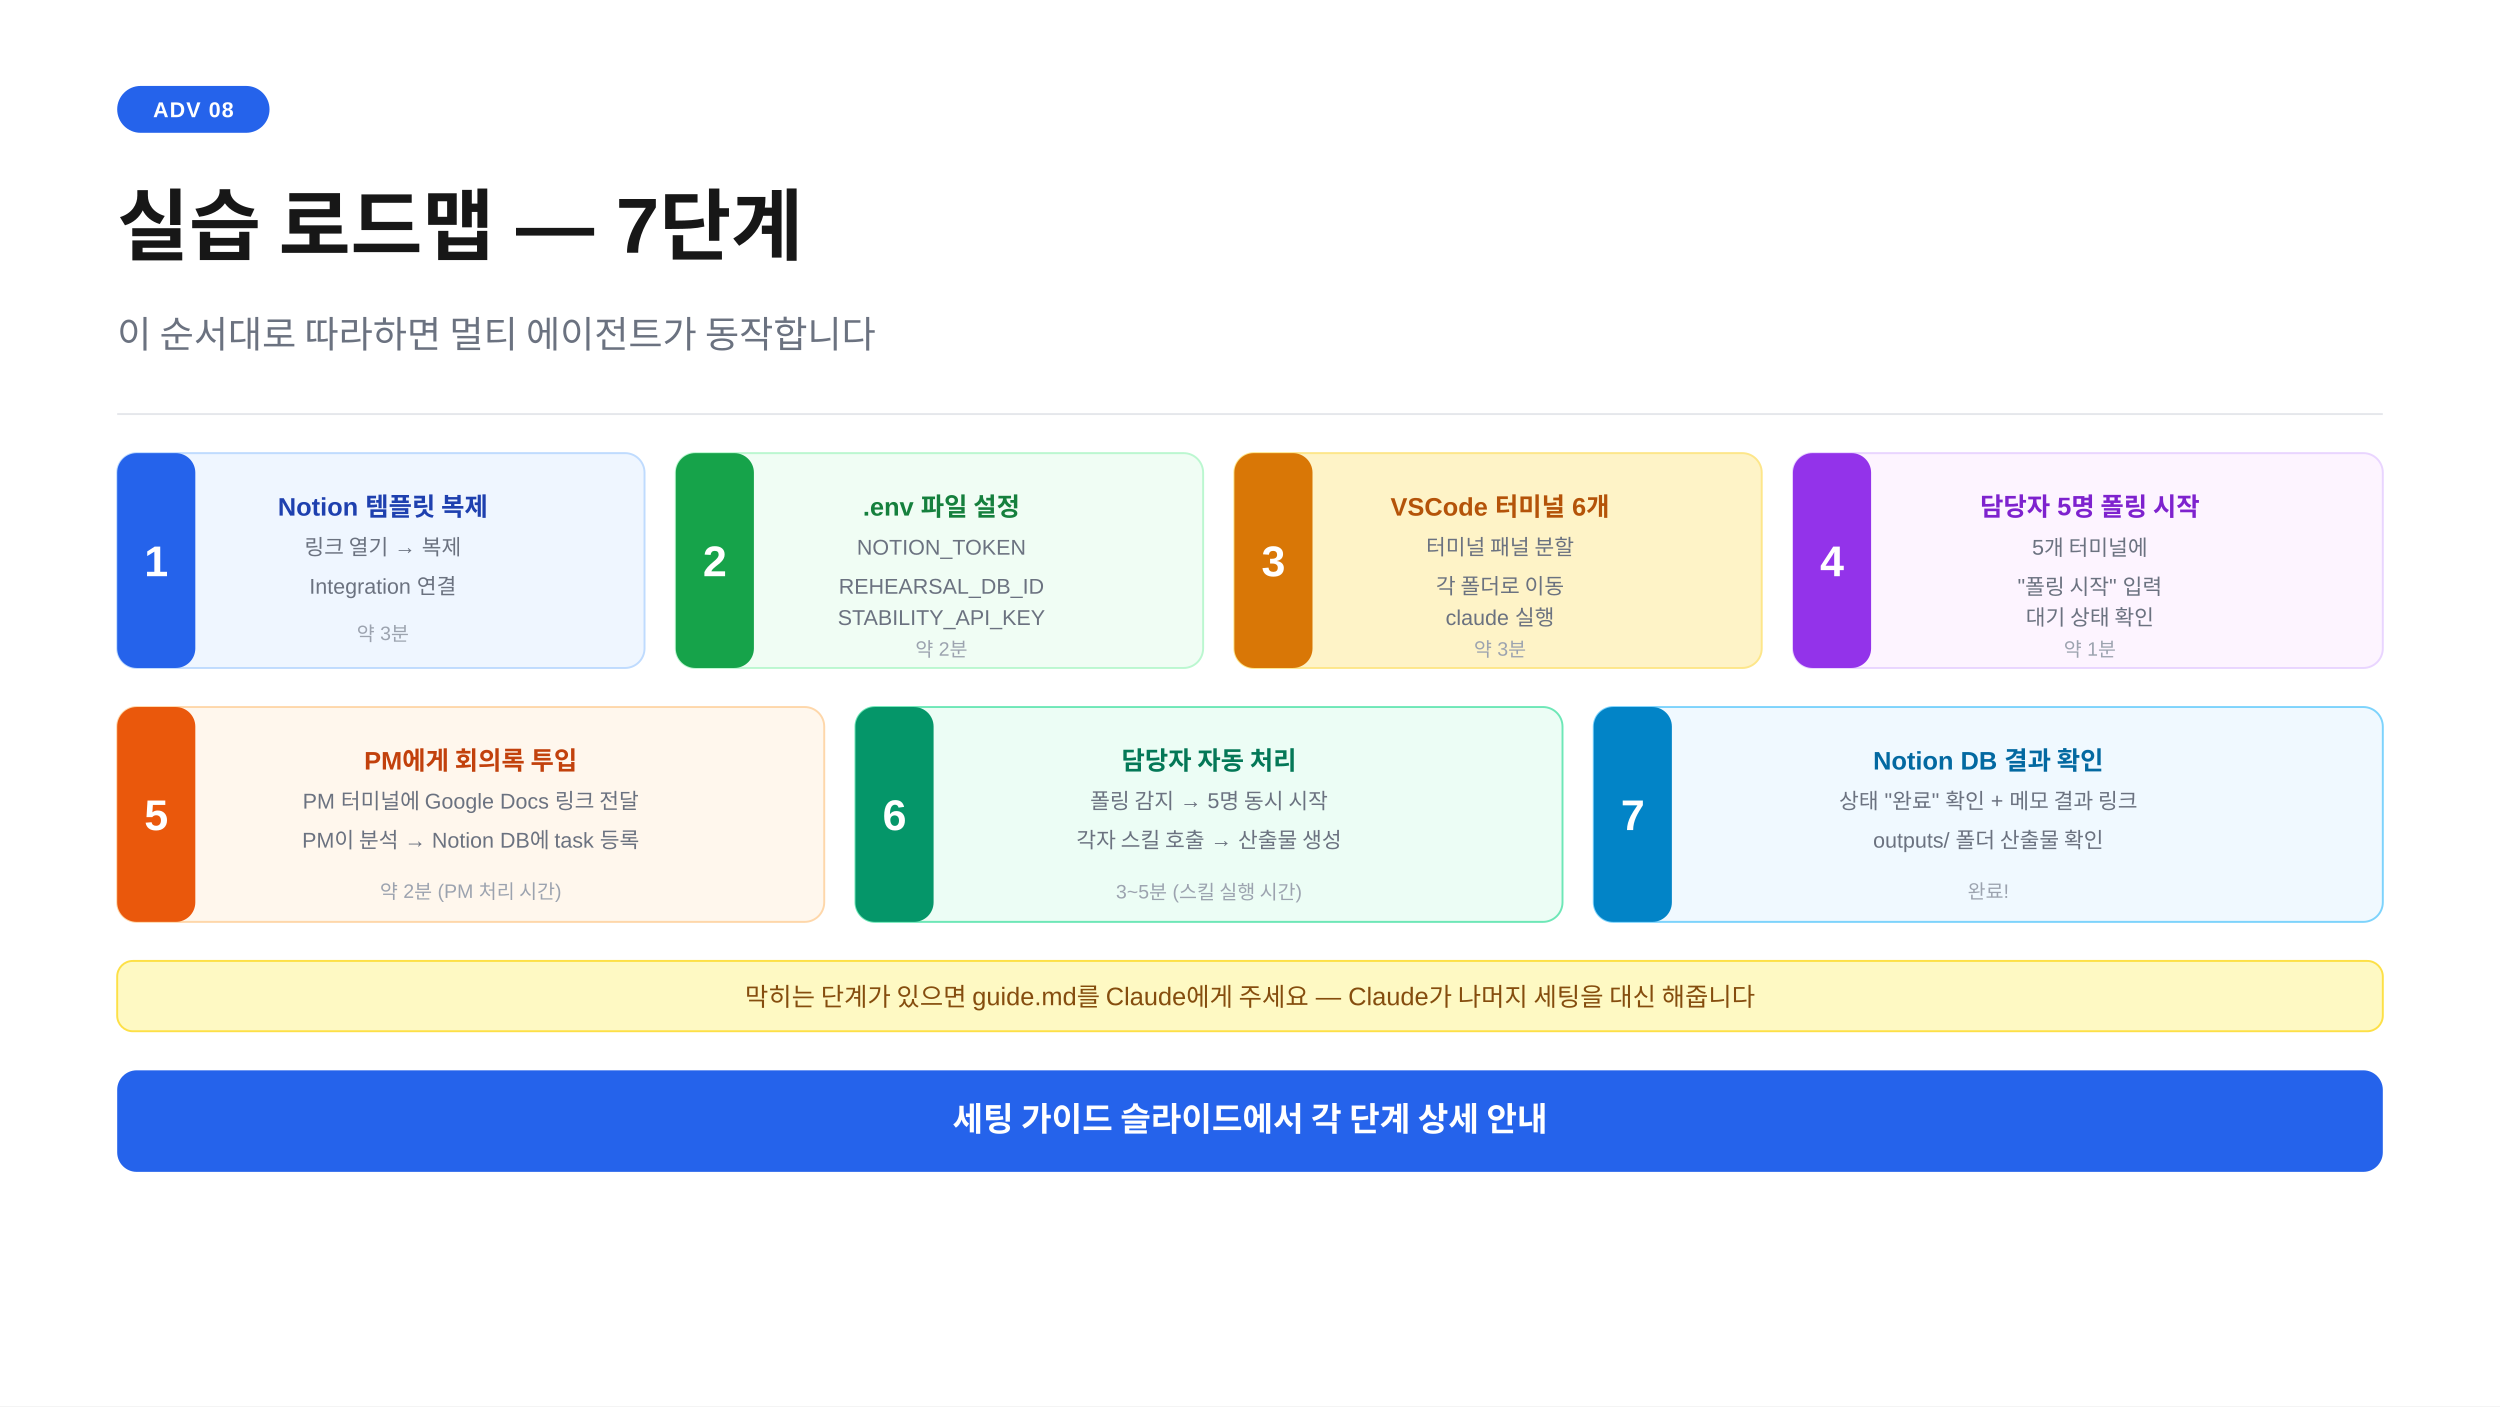
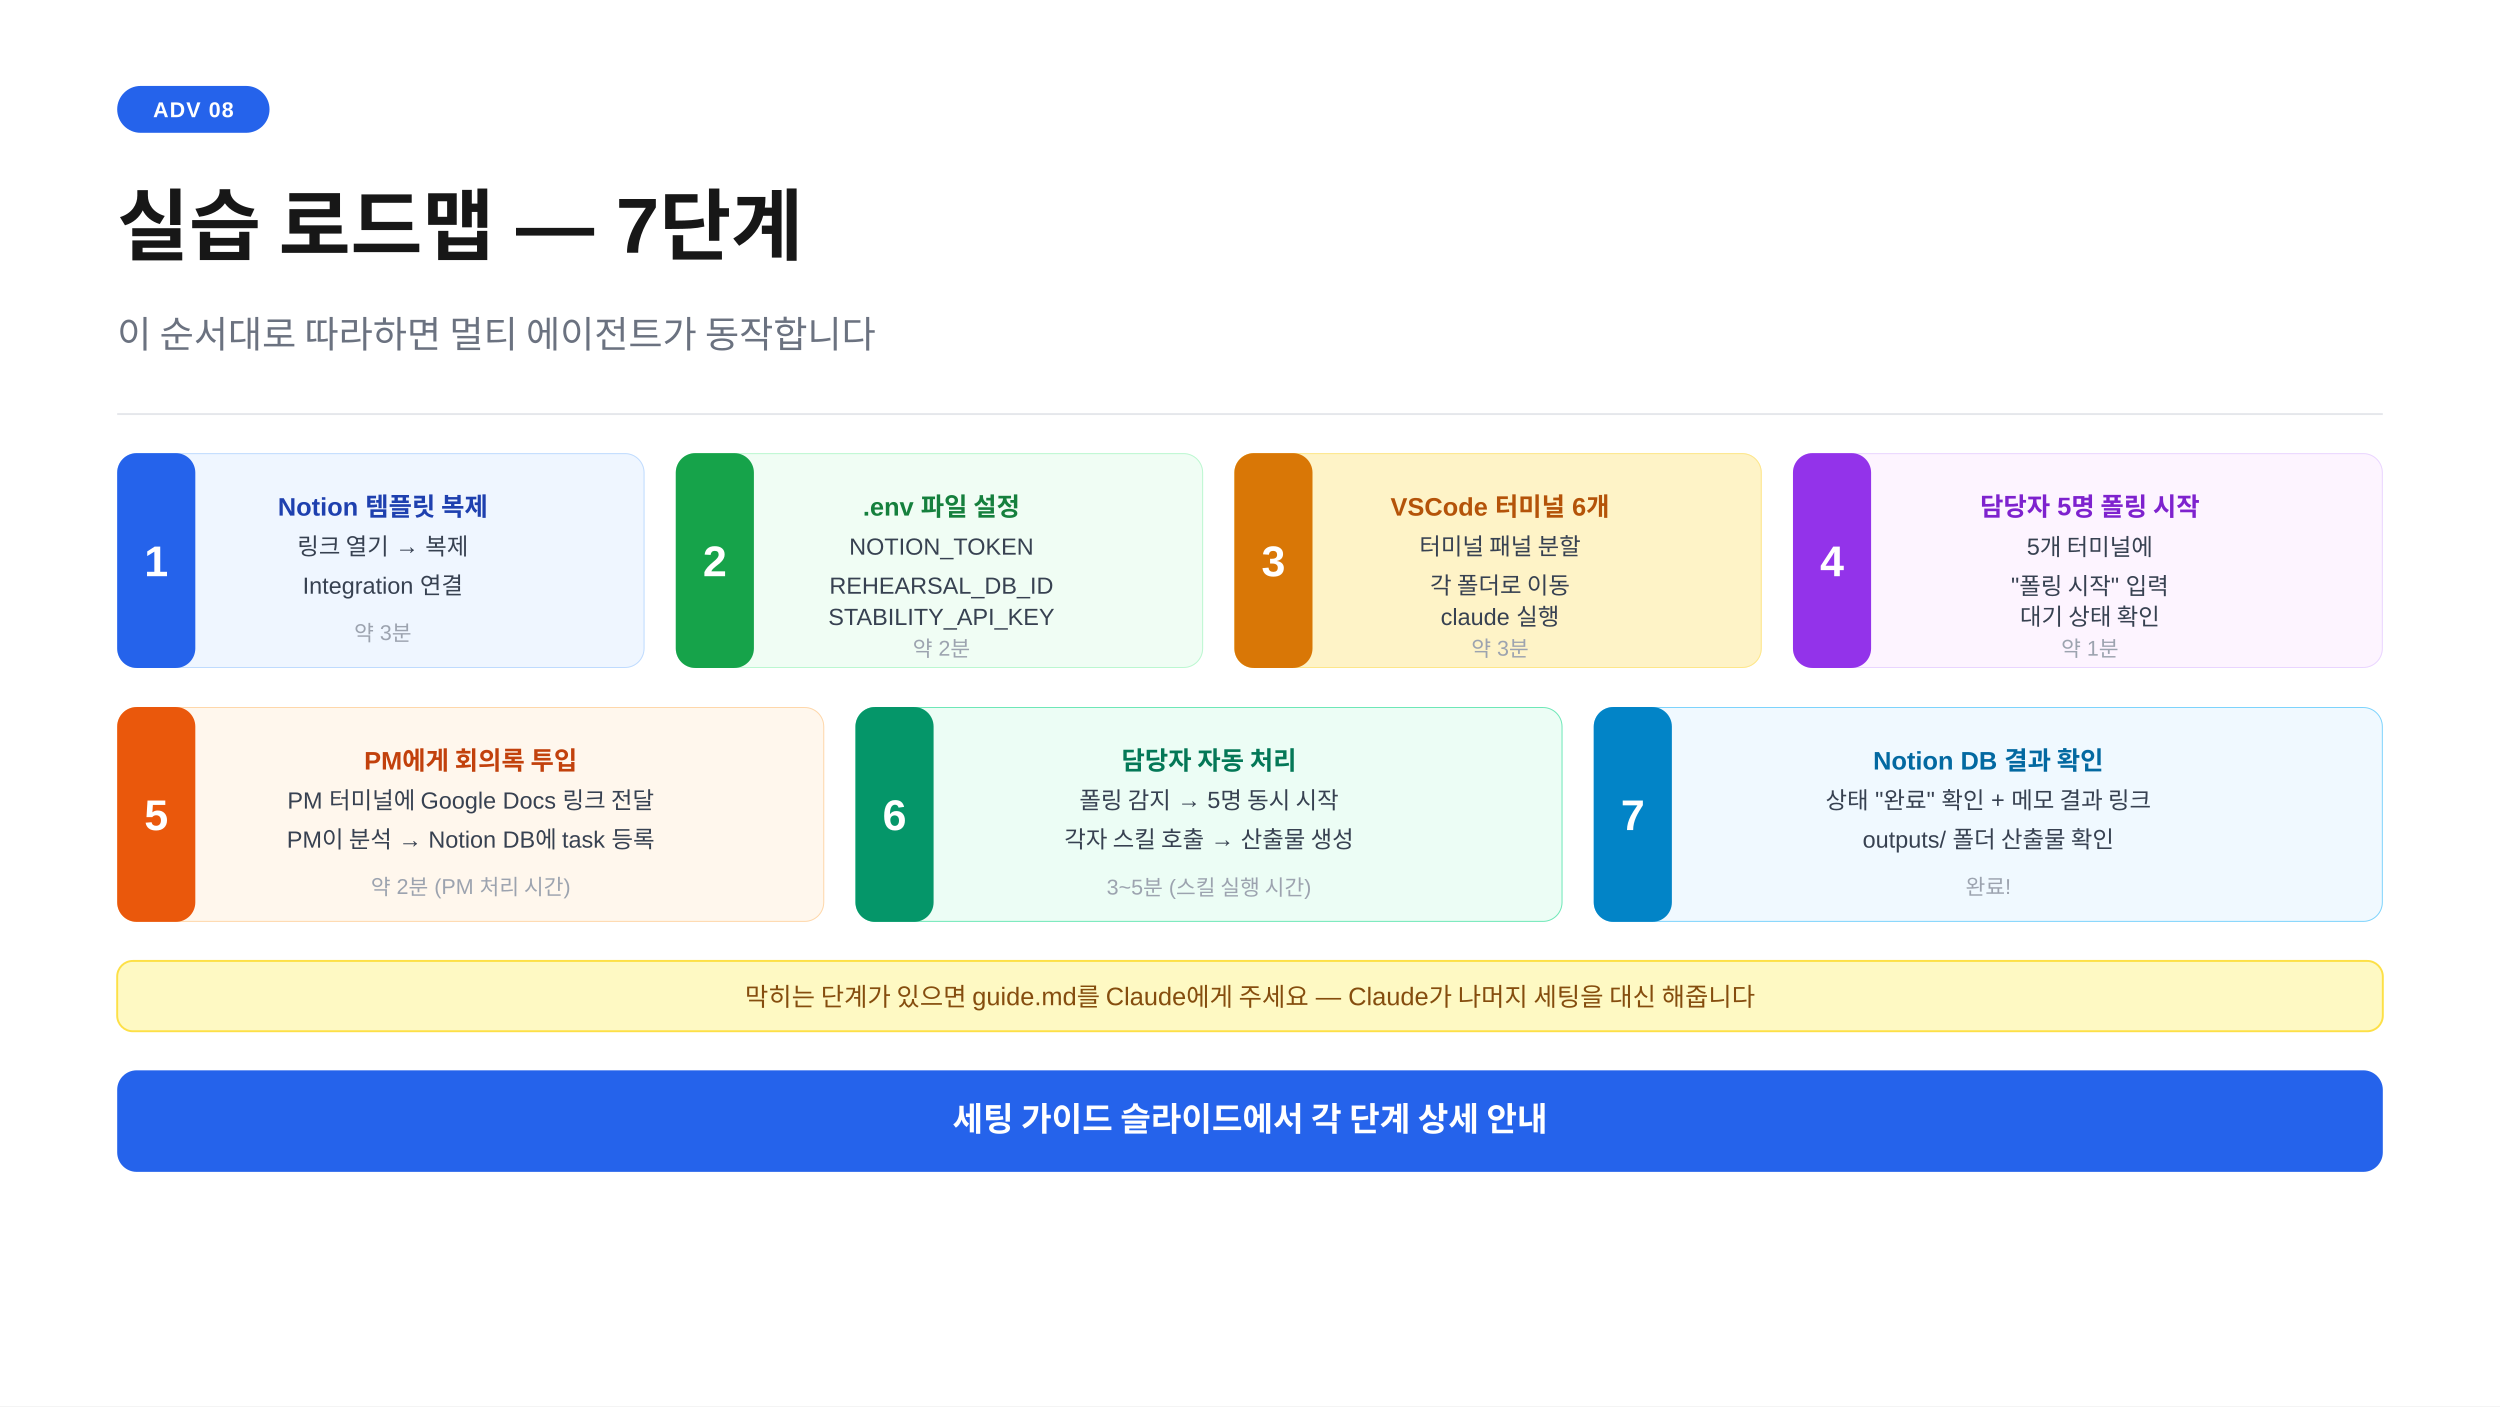
<svg xmlns="http://www.w3.org/2000/svg" width="1280" height="720" viewBox="0 0 1280 720">
+   <defs>
+     <clipPath id="cp-s1">
+       <rect x="60" y="232" width="270" height="110" rx="10" />
+     </clipPath>
+     <clipPath id="cp-s2">
+       <rect x="346" y="232" width="270" height="110" rx="10" />
+     </clipPath>
+     <clipPath id="cp-s3">
+       <rect x="632" y="232" width="270" height="110" rx="10" />
+     </clipPath>
+     <clipPath id="cp-s4">
+       <rect x="918" y="232" width="302" height="110" rx="10" />
+     </clipPath>
+     <clipPath id="cp-s5">
+       <rect x="60" y="362" width="362" height="110" rx="10" />
+     </clipPath>
+     <clipPath id="cp-s6">
+       <rect x="438" y="362" width="362" height="110" rx="10" />
+     </clipPath>
+     <clipPath id="cp-s7">
+       <rect x="816" y="362" width="404" height="110" rx="10" />
+     </clipPath>
+   </defs>
  <rect width="1280" height="720" fill="#ffffff" />
  <rect x="60" y="44" width="78" height="24" rx="12" fill="#2563eb" />
  <text x="99" y="60" text-anchor="middle" font-family="-apple-system,BlinkMacSystemFont,'Segoe UI',Arial,sans-serif" font-size="11" font-weight="700" fill="#ffffff" letter-spacing="0.05em">ADV 08</text>
  <text x="60" y="130" font-family="-apple-system,BlinkMacSystemFont,'Segoe UI',Arial,sans-serif" font-size="40" font-weight="700" fill="#171717">실습 로드맵 — 7단계</text>
  <text x="60" y="178" font-family="-apple-system,BlinkMacSystemFont,'Segoe UI',Arial,sans-serif" font-size="19" fill="#6b7280">이 순서대로 따라하면 멀티 에이전트가 동작합니다</text>
  <line x1="60" y1="212" x2="1220" y2="212" stroke="#e5e7eb" stroke-width="1" />
-   <rect x="60" y="232" width="270" height="110" rx="10" fill="#eff6ff" stroke="#bfdbfe" stroke-width="1" />
-   <rect x="60" y="232" width="40" height="110" rx="10" fill="#2563eb" />
-   <text x="80" y="295" text-anchor="middle" font-family="-apple-system,BlinkMacSystemFont,'Segoe UI',Arial,sans-serif" font-size="22" font-weight="700" fill="#ffffff">1</text>
-   <text x="196" y="264" text-anchor="middle" font-family="-apple-system,BlinkMacSystemFont,'Segoe UI',Arial,sans-serif" font-size="13" font-weight="700" fill="#1e40af">Notion 템플릿 복제</text>
-   <text x="196" y="284" text-anchor="middle" font-family="-apple-system,BlinkMacSystemFont,'Segoe UI',Arial,sans-serif" font-size="11" fill="#6b7280">링크 열기 → 복제</text>
-   <text x="196" y="304" text-anchor="middle" font-family="-apple-system,BlinkMacSystemFont,'Segoe UI',Arial,sans-serif" font-size="11" fill="#6b7280">Integration 연결</text>
-   <text x="196" y="328" text-anchor="middle" font-family="-apple-system,BlinkMacSystemFont,'Segoe UI',Arial,sans-serif" font-size="10" fill="#9ca3af">약 3분</text>
-   <rect x="346" y="232" width="270" height="110" rx="10" fill="#f0fdf4" stroke="#bbf7d0" stroke-width="1" />
-   <rect x="346" y="232" width="40" height="110" rx="10" fill="#16a34a" />
-   <text x="366" y="295" text-anchor="middle" font-family="-apple-system,BlinkMacSystemFont,'Segoe UI',Arial,sans-serif" font-size="22" font-weight="700" fill="#ffffff">2</text>
-   <text x="482" y="264" text-anchor="middle" font-family="-apple-system,BlinkMacSystemFont,'Segoe UI',Arial,sans-serif" font-size="13" font-weight="700" fill="#15803d">.env 파일 설정</text>
-   <text x="482" y="284" text-anchor="middle" font-family="-apple-system,BlinkMacSystemFont,'Segoe UI',Arial,sans-serif" font-size="11" fill="#6b7280">NOTION_TOKEN</text>
-   <text x="482" y="304" text-anchor="middle" font-family="-apple-system,BlinkMacSystemFont,'Segoe UI',Arial,sans-serif" font-size="11" fill="#6b7280">REHEARSAL_DB_ID</text>
-   <text x="482" y="320" text-anchor="middle" font-family="-apple-system,BlinkMacSystemFont,'Segoe UI',Arial,sans-serif" font-size="11" fill="#6b7280">STABILITY_API_KEY</text>
-   <text x="482" y="336" text-anchor="middle" font-family="-apple-system,BlinkMacSystemFont,'Segoe UI',Arial,sans-serif" font-size="10" fill="#9ca3af">약 2분</text>
-   <rect x="632" y="232" width="270" height="110" rx="10" fill="#fef3c7" stroke="#fde68a" stroke-width="1" />
-   <rect x="632" y="232" width="40" height="110" rx="10" fill="#d97706" />
-   <text x="652" y="295" text-anchor="middle" font-family="-apple-system,BlinkMacSystemFont,'Segoe UI',Arial,sans-serif" font-size="22" font-weight="700" fill="#ffffff">3</text>
-   <text x="768" y="264" text-anchor="middle" font-family="-apple-system,BlinkMacSystemFont,'Segoe UI',Arial,sans-serif" font-size="13" font-weight="700" fill="#b45309">VSCode 터미널 6개</text>
-   <text x="768" y="284" text-anchor="middle" font-family="-apple-system,BlinkMacSystemFont,'Segoe UI',Arial,sans-serif" font-size="11" fill="#6b7280">터미널 패널 분할</text>
-   <text x="768" y="304" text-anchor="middle" font-family="-apple-system,BlinkMacSystemFont,'Segoe UI',Arial,sans-serif" font-size="11" fill="#6b7280">각 폴더로 이동</text>
-   <text x="768" y="320" text-anchor="middle" font-family="-apple-system,BlinkMacSystemFont,'Segoe UI',Arial,sans-serif" font-size="11" fill="#6b7280">claude 실행</text>
-   <text x="768" y="336" text-anchor="middle" font-family="-apple-system,BlinkMacSystemFont,'Segoe UI',Arial,sans-serif" font-size="10" fill="#9ca3af">약 3분</text>
-   <rect x="918" y="232" width="302" height="110" rx="10" fill="#fdf4ff" stroke="#e9d5ff" stroke-width="1" />
-   <rect x="918" y="232" width="40" height="110" rx="10" fill="#9333ea" />
-   <text x="938" y="295" text-anchor="middle" font-family="-apple-system,BlinkMacSystemFont,'Segoe UI',Arial,sans-serif" font-size="22" font-weight="700" fill="#ffffff">4</text>
-   <text x="1070" y="264" text-anchor="middle" font-family="-apple-system,BlinkMacSystemFont,'Segoe UI',Arial,sans-serif" font-size="13" font-weight="700" fill="#7e22ce">담당자 5명 폴링 시작</text>
-   <text x="1070" y="284" text-anchor="middle" font-family="-apple-system,BlinkMacSystemFont,'Segoe UI',Arial,sans-serif" font-size="11" fill="#6b7280">5개 터미널에</text>
-   <text x="1070" y="304" text-anchor="middle" font-family="-apple-system,BlinkMacSystemFont,'Segoe UI',Arial,sans-serif" font-size="11" fill="#6b7280">"폴링 시작" 입력</text>
-   <text x="1070" y="320" text-anchor="middle" font-family="-apple-system,BlinkMacSystemFont,'Segoe UI',Arial,sans-serif" font-size="11" fill="#6b7280">대기 상태 확인</text>
-   <text x="1070" y="336" text-anchor="middle" font-family="-apple-system,BlinkMacSystemFont,'Segoe UI',Arial,sans-serif" font-size="10" fill="#9ca3af">약 1분</text>
-   <rect x="60" y="362" width="362" height="110" rx="10" fill="#fff7ed" stroke="#fed7aa" stroke-width="1" />
-   <rect x="60" y="362" width="40" height="110" rx="10" fill="#ea580c" />
-   <text x="80" y="425" text-anchor="middle" font-family="-apple-system,BlinkMacSystemFont,'Segoe UI',Arial,sans-serif" font-size="22" font-weight="700" fill="#ffffff">5</text>
-   <text x="241" y="394" text-anchor="middle" font-family="-apple-system,BlinkMacSystemFont,'Segoe UI',Arial,sans-serif" font-size="13" font-weight="700" fill="#c2410c">PM에게 회의록 투입</text>
-   <text x="241" y="414" text-anchor="middle" font-family="-apple-system,BlinkMacSystemFont,'Segoe UI',Arial,sans-serif" font-size="11" fill="#6b7280">PM 터미널에 Google Docs 링크 전달</text>
-   <text x="241" y="434" text-anchor="middle" font-family="-apple-system,BlinkMacSystemFont,'Segoe UI',Arial,sans-serif" font-size="11" fill="#6b7280">PM이 분석 → Notion DB에 task 등록</text>
-   <text x="241" y="460" text-anchor="middle" font-family="-apple-system,BlinkMacSystemFont,'Segoe UI',Arial,sans-serif" font-size="10" fill="#9ca3af">약 2분 (PM 처리 시간)</text>
-   <rect x="438" y="362" width="362" height="110" rx="10" fill="#ecfdf5" stroke="#6ee7b7" stroke-width="1" />
-   <rect x="438" y="362" width="40" height="110" rx="10" fill="#059669" />
-   <text x="458" y="425" text-anchor="middle" font-family="-apple-system,BlinkMacSystemFont,'Segoe UI',Arial,sans-serif" font-size="22" font-weight="700" fill="#ffffff">6</text>
-   <text x="619" y="394" text-anchor="middle" font-family="-apple-system,BlinkMacSystemFont,'Segoe UI',Arial,sans-serif" font-size="13" font-weight="700" fill="#047857">담당자 자동 처리</text>
-   <text x="619" y="414" text-anchor="middle" font-family="-apple-system,BlinkMacSystemFont,'Segoe UI',Arial,sans-serif" font-size="11" fill="#6b7280">폴링 감지 → 5명 동시 시작</text>
-   <text x="619" y="434" text-anchor="middle" font-family="-apple-system,BlinkMacSystemFont,'Segoe UI',Arial,sans-serif" font-size="11" fill="#6b7280">각자 스킬 호출 → 산출물 생성</text>
-   <text x="619" y="460" text-anchor="middle" font-family="-apple-system,BlinkMacSystemFont,'Segoe UI',Arial,sans-serif" font-size="10" fill="#9ca3af">3~5분 (스킬 실행 시간)</text>
-   <rect x="816" y="362" width="404" height="110" rx="10" fill="#f0f9ff" stroke="#7dd3fc" stroke-width="1" />
-   <rect x="816" y="362" width="40" height="110" rx="10" fill="#0284c7" />
-   <text x="836" y="425" text-anchor="middle" font-family="-apple-system,BlinkMacSystemFont,'Segoe UI',Arial,sans-serif" font-size="22" font-weight="700" fill="#ffffff">7</text>
-   <text x="1018" y="394" text-anchor="middle" font-family="-apple-system,BlinkMacSystemFont,'Segoe UI',Arial,sans-serif" font-size="13" font-weight="700" fill="#0369a1">Notion DB 결과 확인</text>
-   <text x="1018" y="414" text-anchor="middle" font-family="-apple-system,BlinkMacSystemFont,'Segoe UI',Arial,sans-serif" font-size="11" fill="#6b7280">상태 "완료" 확인 + 메모 결과 링크</text>
-   <text x="1018" y="434" text-anchor="middle" font-family="-apple-system,BlinkMacSystemFont,'Segoe UI',Arial,sans-serif" font-size="11" fill="#6b7280">outputs/ 폴더 산출물 확인</text>
-   <text x="1018" y="460" text-anchor="middle" font-family="-apple-system,BlinkMacSystemFont,'Segoe UI',Arial,sans-serif" font-size="10" fill="#9ca3af">완료!</text>
+   <g clip-path="url(#cp-s1)">
+     <rect x="60" y="232" width="270" height="110" rx="10" fill="#eff6ff" stroke="#bfdbfe" stroke-width="1" />
+     <rect x="60" y="232" width="40" height="110" rx="10" fill="#2563eb" />
+     <text x="80" y="295" text-anchor="middle" font-family="-apple-system,BlinkMacSystemFont,'Segoe UI',Arial,sans-serif" font-size="22" font-weight="700" fill="#ffffff">1</text>
+     <text x="196" y="264" text-anchor="middle" font-family="-apple-system,BlinkMacSystemFont,'Segoe UI',Arial,sans-serif" font-size="13" font-weight="700" fill="#1e40af">Notion 템플릿 복제</text>
+     <text x="196" y="284" text-anchor="middle" font-family="-apple-system,BlinkMacSystemFont,'Segoe UI',Arial,sans-serif" font-size="12" fill="#374151">링크 열기 → 복제</text>
+     <text x="196" y="304" text-anchor="middle" font-family="-apple-system,BlinkMacSystemFont,'Segoe UI',Arial,sans-serif" font-size="12" fill="#374151">Integration 연결</text>
+     <text x="196" y="328" text-anchor="middle" font-family="-apple-system,BlinkMacSystemFont,'Segoe UI',Arial,sans-serif" font-size="11" fill="#9ca3af">약 3분</text>
+   </g>
+   <g clip-path="url(#cp-s2)">
+     <rect x="346" y="232" width="270" height="110" rx="10" fill="#f0fdf4" stroke="#bbf7d0" stroke-width="1" />
+     <rect x="346" y="232" width="40" height="110" rx="10" fill="#16a34a" />
+     <text x="366" y="295" text-anchor="middle" font-family="-apple-system,BlinkMacSystemFont,'Segoe UI',Arial,sans-serif" font-size="22" font-weight="700" fill="#ffffff">2</text>
+     <text x="482" y="264" text-anchor="middle" font-family="-apple-system,BlinkMacSystemFont,'Segoe UI',Arial,sans-serif" font-size="13" font-weight="700" fill="#15803d">.env 파일 설정</text>
+     <text x="482" y="284" text-anchor="middle" font-family="-apple-system,BlinkMacSystemFont,'Segoe UI',Arial,sans-serif" font-size="12" fill="#374151">NOTION_TOKEN</text>
+     <text x="482" y="304" text-anchor="middle" font-family="-apple-system,BlinkMacSystemFont,'Segoe UI',Arial,sans-serif" font-size="12" fill="#374151">REHEARSAL_DB_ID</text>
+     <text x="482" y="320" text-anchor="middle" font-family="-apple-system,BlinkMacSystemFont,'Segoe UI',Arial,sans-serif" font-size="12" fill="#374151">STABILITY_API_KEY</text>
+     <text x="482" y="336" text-anchor="middle" font-family="-apple-system,BlinkMacSystemFont,'Segoe UI',Arial,sans-serif" font-size="11" fill="#9ca3af">약 2분</text>
+   </g>
+   <g clip-path="url(#cp-s3)">
+     <rect x="632" y="232" width="270" height="110" rx="10" fill="#fef3c7" stroke="#fde68a" stroke-width="1" />
+     <rect x="632" y="232" width="40" height="110" rx="10" fill="#d97706" />
+     <text x="652" y="295" text-anchor="middle" font-family="-apple-system,BlinkMacSystemFont,'Segoe UI',Arial,sans-serif" font-size="22" font-weight="700" fill="#ffffff">3</text>
+     <text x="768" y="264" text-anchor="middle" font-family="-apple-system,BlinkMacSystemFont,'Segoe UI',Arial,sans-serif" font-size="13" font-weight="700" fill="#b45309">VSCode 터미널 6개</text>
+     <text x="768" y="284" text-anchor="middle" font-family="-apple-system,BlinkMacSystemFont,'Segoe UI',Arial,sans-serif" font-size="12" fill="#374151">터미널 패널 분할</text>
+     <text x="768" y="304" text-anchor="middle" font-family="-apple-system,BlinkMacSystemFont,'Segoe UI',Arial,sans-serif" font-size="12" fill="#374151">각 폴더로 이동</text>
+     <text x="768" y="320" text-anchor="middle" font-family="-apple-system,BlinkMacSystemFont,'Segoe UI',Arial,sans-serif" font-size="12" fill="#374151">claude 실행</text>
+     <text x="768" y="336" text-anchor="middle" font-family="-apple-system,BlinkMacSystemFont,'Segoe UI',Arial,sans-serif" font-size="11" fill="#9ca3af">약 3분</text>
+   </g>
+   <g clip-path="url(#cp-s4)">
+     <rect x="918" y="232" width="302" height="110" rx="10" fill="#fdf4ff" stroke="#e9d5ff" stroke-width="1" />
+     <rect x="918" y="232" width="40" height="110" rx="10" fill="#9333ea" />
+     <text x="938" y="295" text-anchor="middle" font-family="-apple-system,BlinkMacSystemFont,'Segoe UI',Arial,sans-serif" font-size="22" font-weight="700" fill="#ffffff">4</text>
+     <text x="1070" y="264" text-anchor="middle" font-family="-apple-system,BlinkMacSystemFont,'Segoe UI',Arial,sans-serif" font-size="13" font-weight="700" fill="#7e22ce">담당자 5명 폴링 시작</text>
+     <text x="1070" y="284" text-anchor="middle" font-family="-apple-system,BlinkMacSystemFont,'Segoe UI',Arial,sans-serif" font-size="12" fill="#374151">5개 터미널에</text>
+     <text x="1070" y="304" text-anchor="middle" font-family="-apple-system,BlinkMacSystemFont,'Segoe UI',Arial,sans-serif" font-size="12" fill="#374151">"폴링 시작" 입력</text>
+     <text x="1070" y="320" text-anchor="middle" font-family="-apple-system,BlinkMacSystemFont,'Segoe UI',Arial,sans-serif" font-size="12" fill="#374151">대기 상태 확인</text>
+     <text x="1070" y="336" text-anchor="middle" font-family="-apple-system,BlinkMacSystemFont,'Segoe UI',Arial,sans-serif" font-size="11" fill="#9ca3af">약 1분</text>
+   </g>
+   <g clip-path="url(#cp-s5)">
+     <rect x="60" y="362" width="362" height="110" rx="10" fill="#fff7ed" stroke="#fed7aa" stroke-width="1" />
+     <rect x="60" y="362" width="40" height="110" rx="10" fill="#ea580c" />
+     <text x="80" y="425" text-anchor="middle" font-family="-apple-system,BlinkMacSystemFont,'Segoe UI',Arial,sans-serif" font-size="22" font-weight="700" fill="#ffffff">5</text>
+     <text x="241" y="394" text-anchor="middle" font-family="-apple-system,BlinkMacSystemFont,'Segoe UI',Arial,sans-serif" font-size="13" font-weight="700" fill="#c2410c">PM에게 회의록 투입</text>
+     <text x="241" y="414" text-anchor="middle" font-family="-apple-system,BlinkMacSystemFont,'Segoe UI',Arial,sans-serif" font-size="12" fill="#374151">PM 터미널에 Google Docs 링크 전달</text>
+     <text x="241" y="434" text-anchor="middle" font-family="-apple-system,BlinkMacSystemFont,'Segoe UI',Arial,sans-serif" font-size="12" fill="#374151">PM이 분석 → Notion DB에 task 등록</text>
+     <text x="241" y="458" text-anchor="middle" font-family="-apple-system,BlinkMacSystemFont,'Segoe UI',Arial,sans-serif" font-size="11" fill="#9ca3af">약 2분 (PM 처리 시간)</text>
+   </g>
+   <g clip-path="url(#cp-s6)">
+     <rect x="438" y="362" width="362" height="110" rx="10" fill="#ecfdf5" stroke="#6ee7b7" stroke-width="1" />
+     <rect x="438" y="362" width="40" height="110" rx="10" fill="#059669" />
+     <text x="458" y="425" text-anchor="middle" font-family="-apple-system,BlinkMacSystemFont,'Segoe UI',Arial,sans-serif" font-size="22" font-weight="700" fill="#ffffff">6</text>
+     <text x="619" y="394" text-anchor="middle" font-family="-apple-system,BlinkMacSystemFont,'Segoe UI',Arial,sans-serif" font-size="13" font-weight="700" fill="#047857">담당자 자동 처리</text>
+     <text x="619" y="414" text-anchor="middle" font-family="-apple-system,BlinkMacSystemFont,'Segoe UI',Arial,sans-serif" font-size="12" fill="#374151">폴링 감지 → 5명 동시 시작</text>
+     <text x="619" y="434" text-anchor="middle" font-family="-apple-system,BlinkMacSystemFont,'Segoe UI',Arial,sans-serif" font-size="12" fill="#374151">각자 스킬 호출 → 산출물 생성</text>
+     <text x="619" y="458" text-anchor="middle" font-family="-apple-system,BlinkMacSystemFont,'Segoe UI',Arial,sans-serif" font-size="11" fill="#9ca3af">3~5분 (스킬 실행 시간)</text>
+   </g>
+   <g clip-path="url(#cp-s7)">
+     <rect x="816" y="362" width="404" height="110" rx="10" fill="#f0f9ff" stroke="#7dd3fc" stroke-width="1" />
+     <rect x="816" y="362" width="40" height="110" rx="10" fill="#0284c7" />
+     <text x="836" y="425" text-anchor="middle" font-family="-apple-system,BlinkMacSystemFont,'Segoe UI',Arial,sans-serif" font-size="22" font-weight="700" fill="#ffffff">7</text>
+     <text x="1018" y="394" text-anchor="middle" font-family="-apple-system,BlinkMacSystemFont,'Segoe UI',Arial,sans-serif" font-size="13" font-weight="700" fill="#0369a1">Notion DB 결과 확인</text>
+     <text x="1018" y="414" text-anchor="middle" font-family="-apple-system,BlinkMacSystemFont,'Segoe UI',Arial,sans-serif" font-size="12" fill="#374151">상태 "완료" 확인 + 메모 결과 링크</text>
+     <text x="1018" y="434" text-anchor="middle" font-family="-apple-system,BlinkMacSystemFont,'Segoe UI',Arial,sans-serif" font-size="12" fill="#374151">outputs/ 폴더 산출물 확인</text>
+     <text x="1018" y="458" text-anchor="middle" font-family="-apple-system,BlinkMacSystemFont,'Segoe UI',Arial,sans-serif" font-size="11" fill="#9ca3af">완료!</text>
+   </g>
  <rect x="60" y="492" width="1160" height="36" rx="8" fill="#fef9c3" stroke="#fde047" stroke-width="1" />
  <text x="640" y="515" text-anchor="middle" font-family="-apple-system,BlinkMacSystemFont,'Segoe UI',Arial,sans-serif" font-size="13" fill="#854d0e">막히는 단계가 있으면 guide.md를 Claude에게 주세요 — Claude가 나머지 세팅을 대신 해줍니다</text>
  <rect x="60" y="548" width="1160" height="52" rx="10" fill="#2563eb" />
  <text x="640" y="579" text-anchor="middle" font-family="-apple-system,BlinkMacSystemFont,'Segoe UI',Arial,sans-serif" font-size="17" font-weight="600" fill="#ffffff">세팅 가이드 슬라이드에서 각 단계 상세 안내</text>
</svg>
